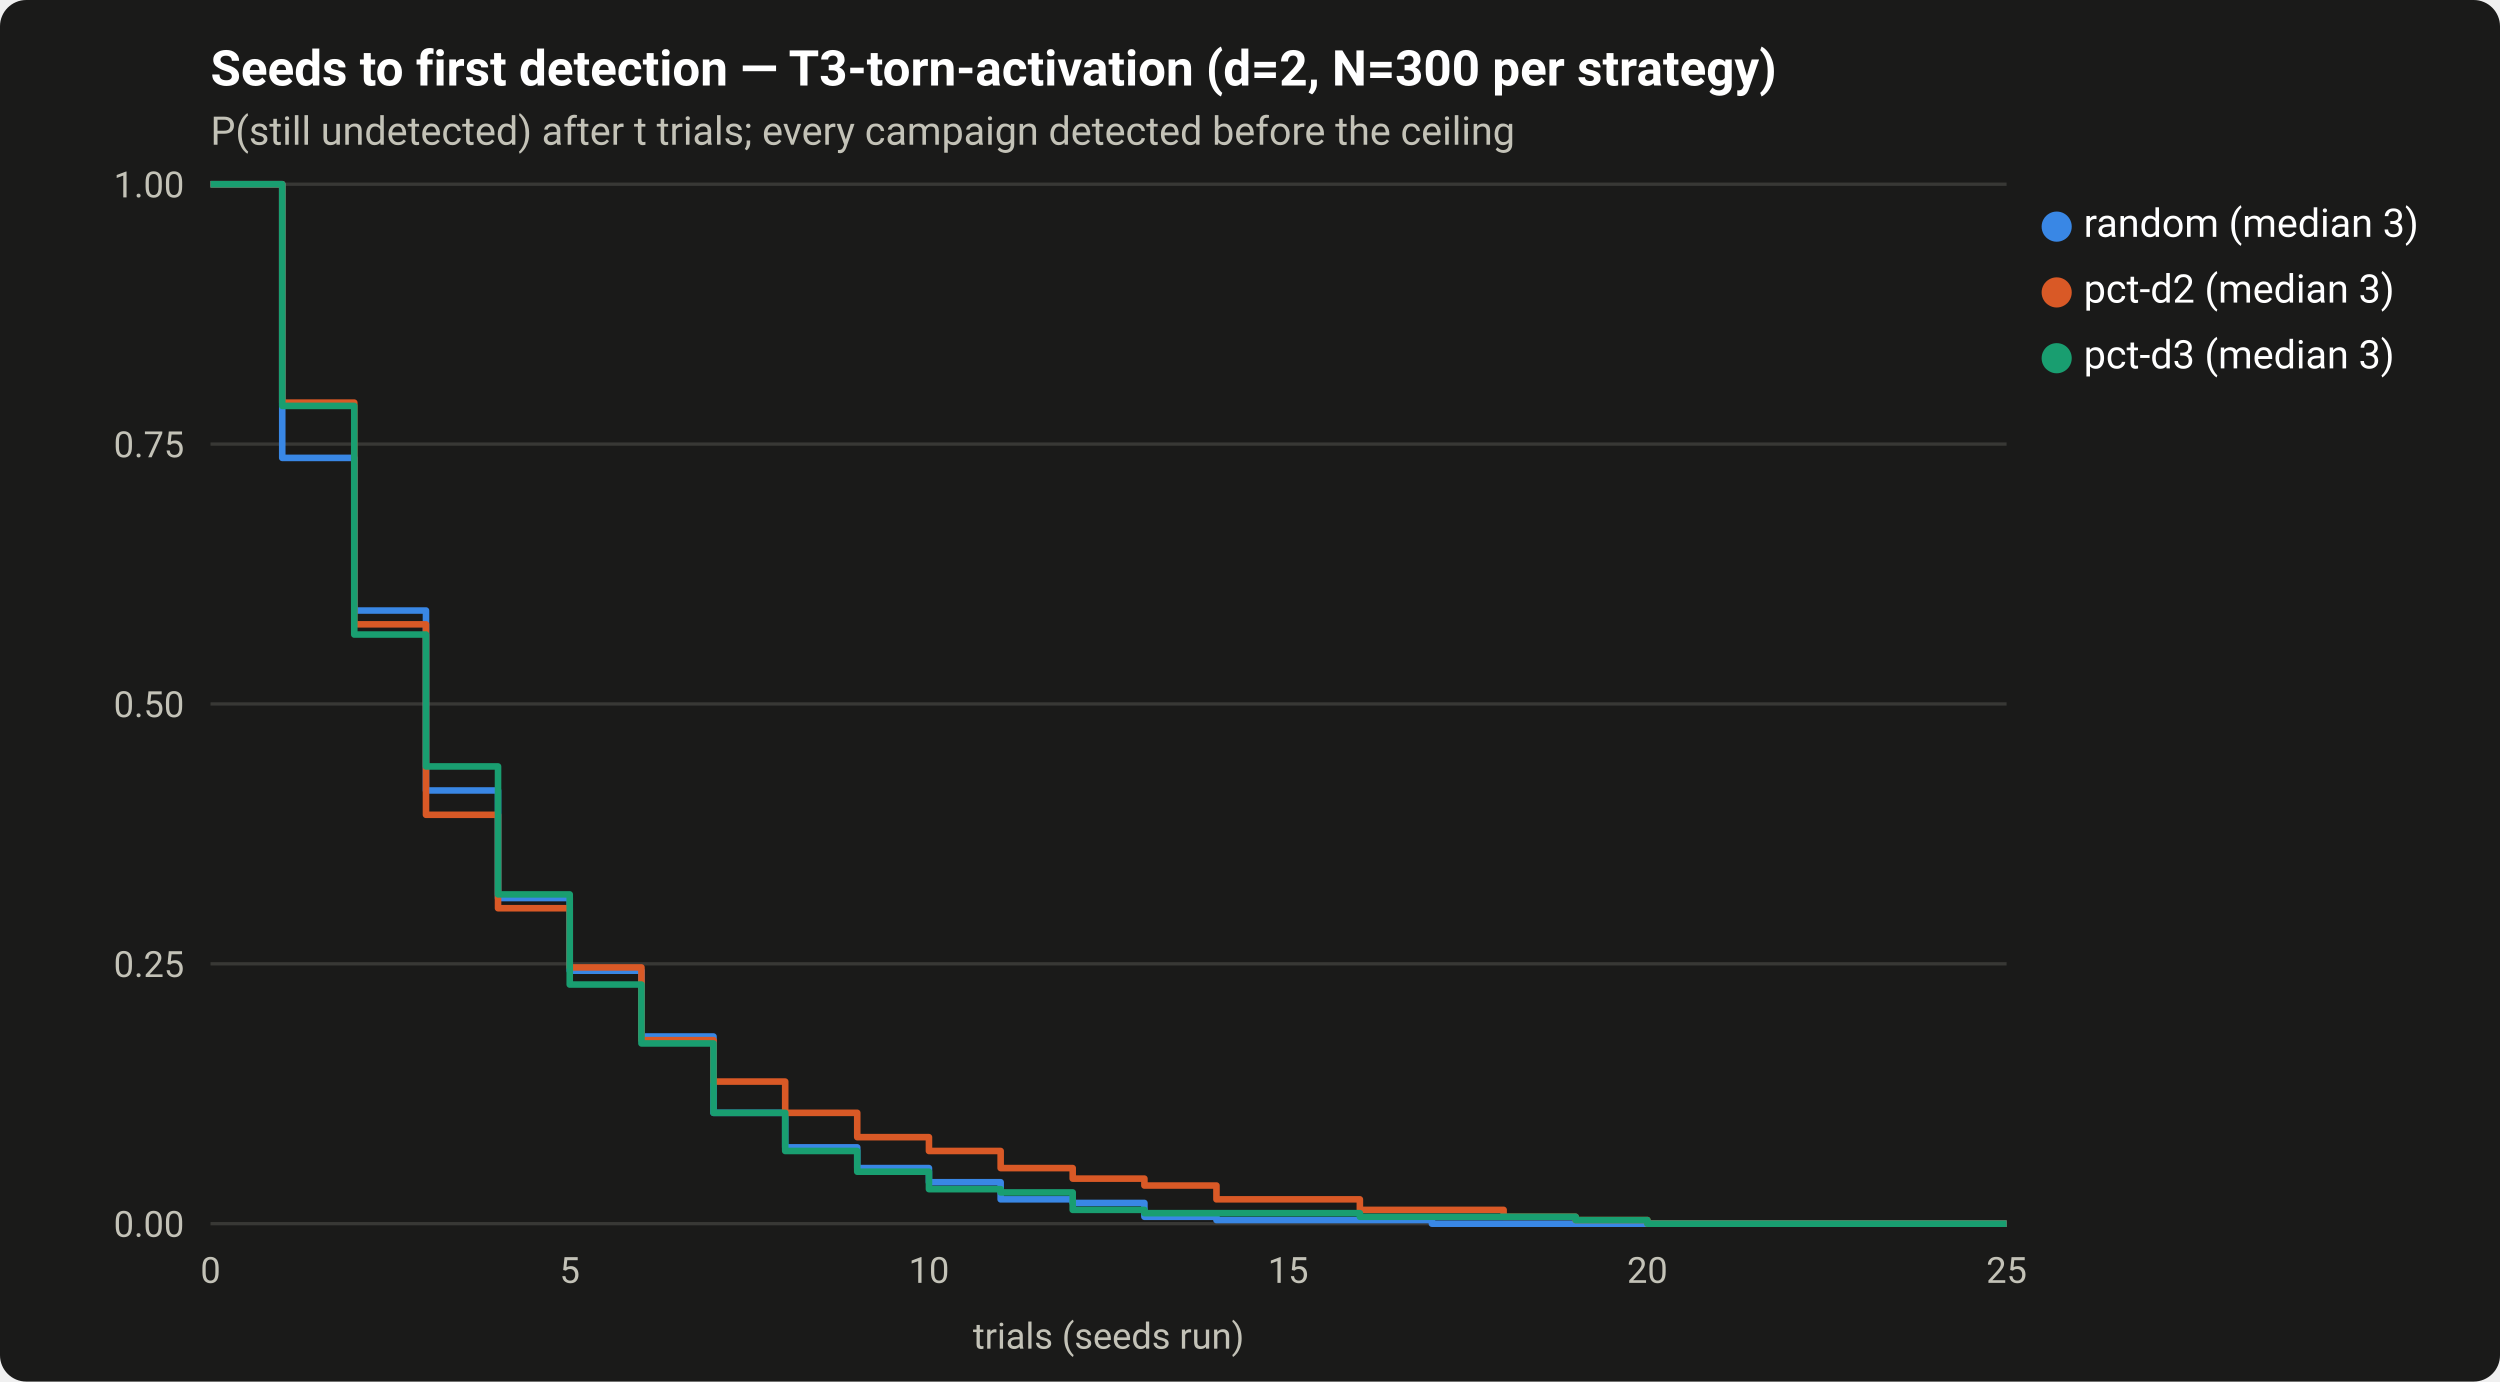
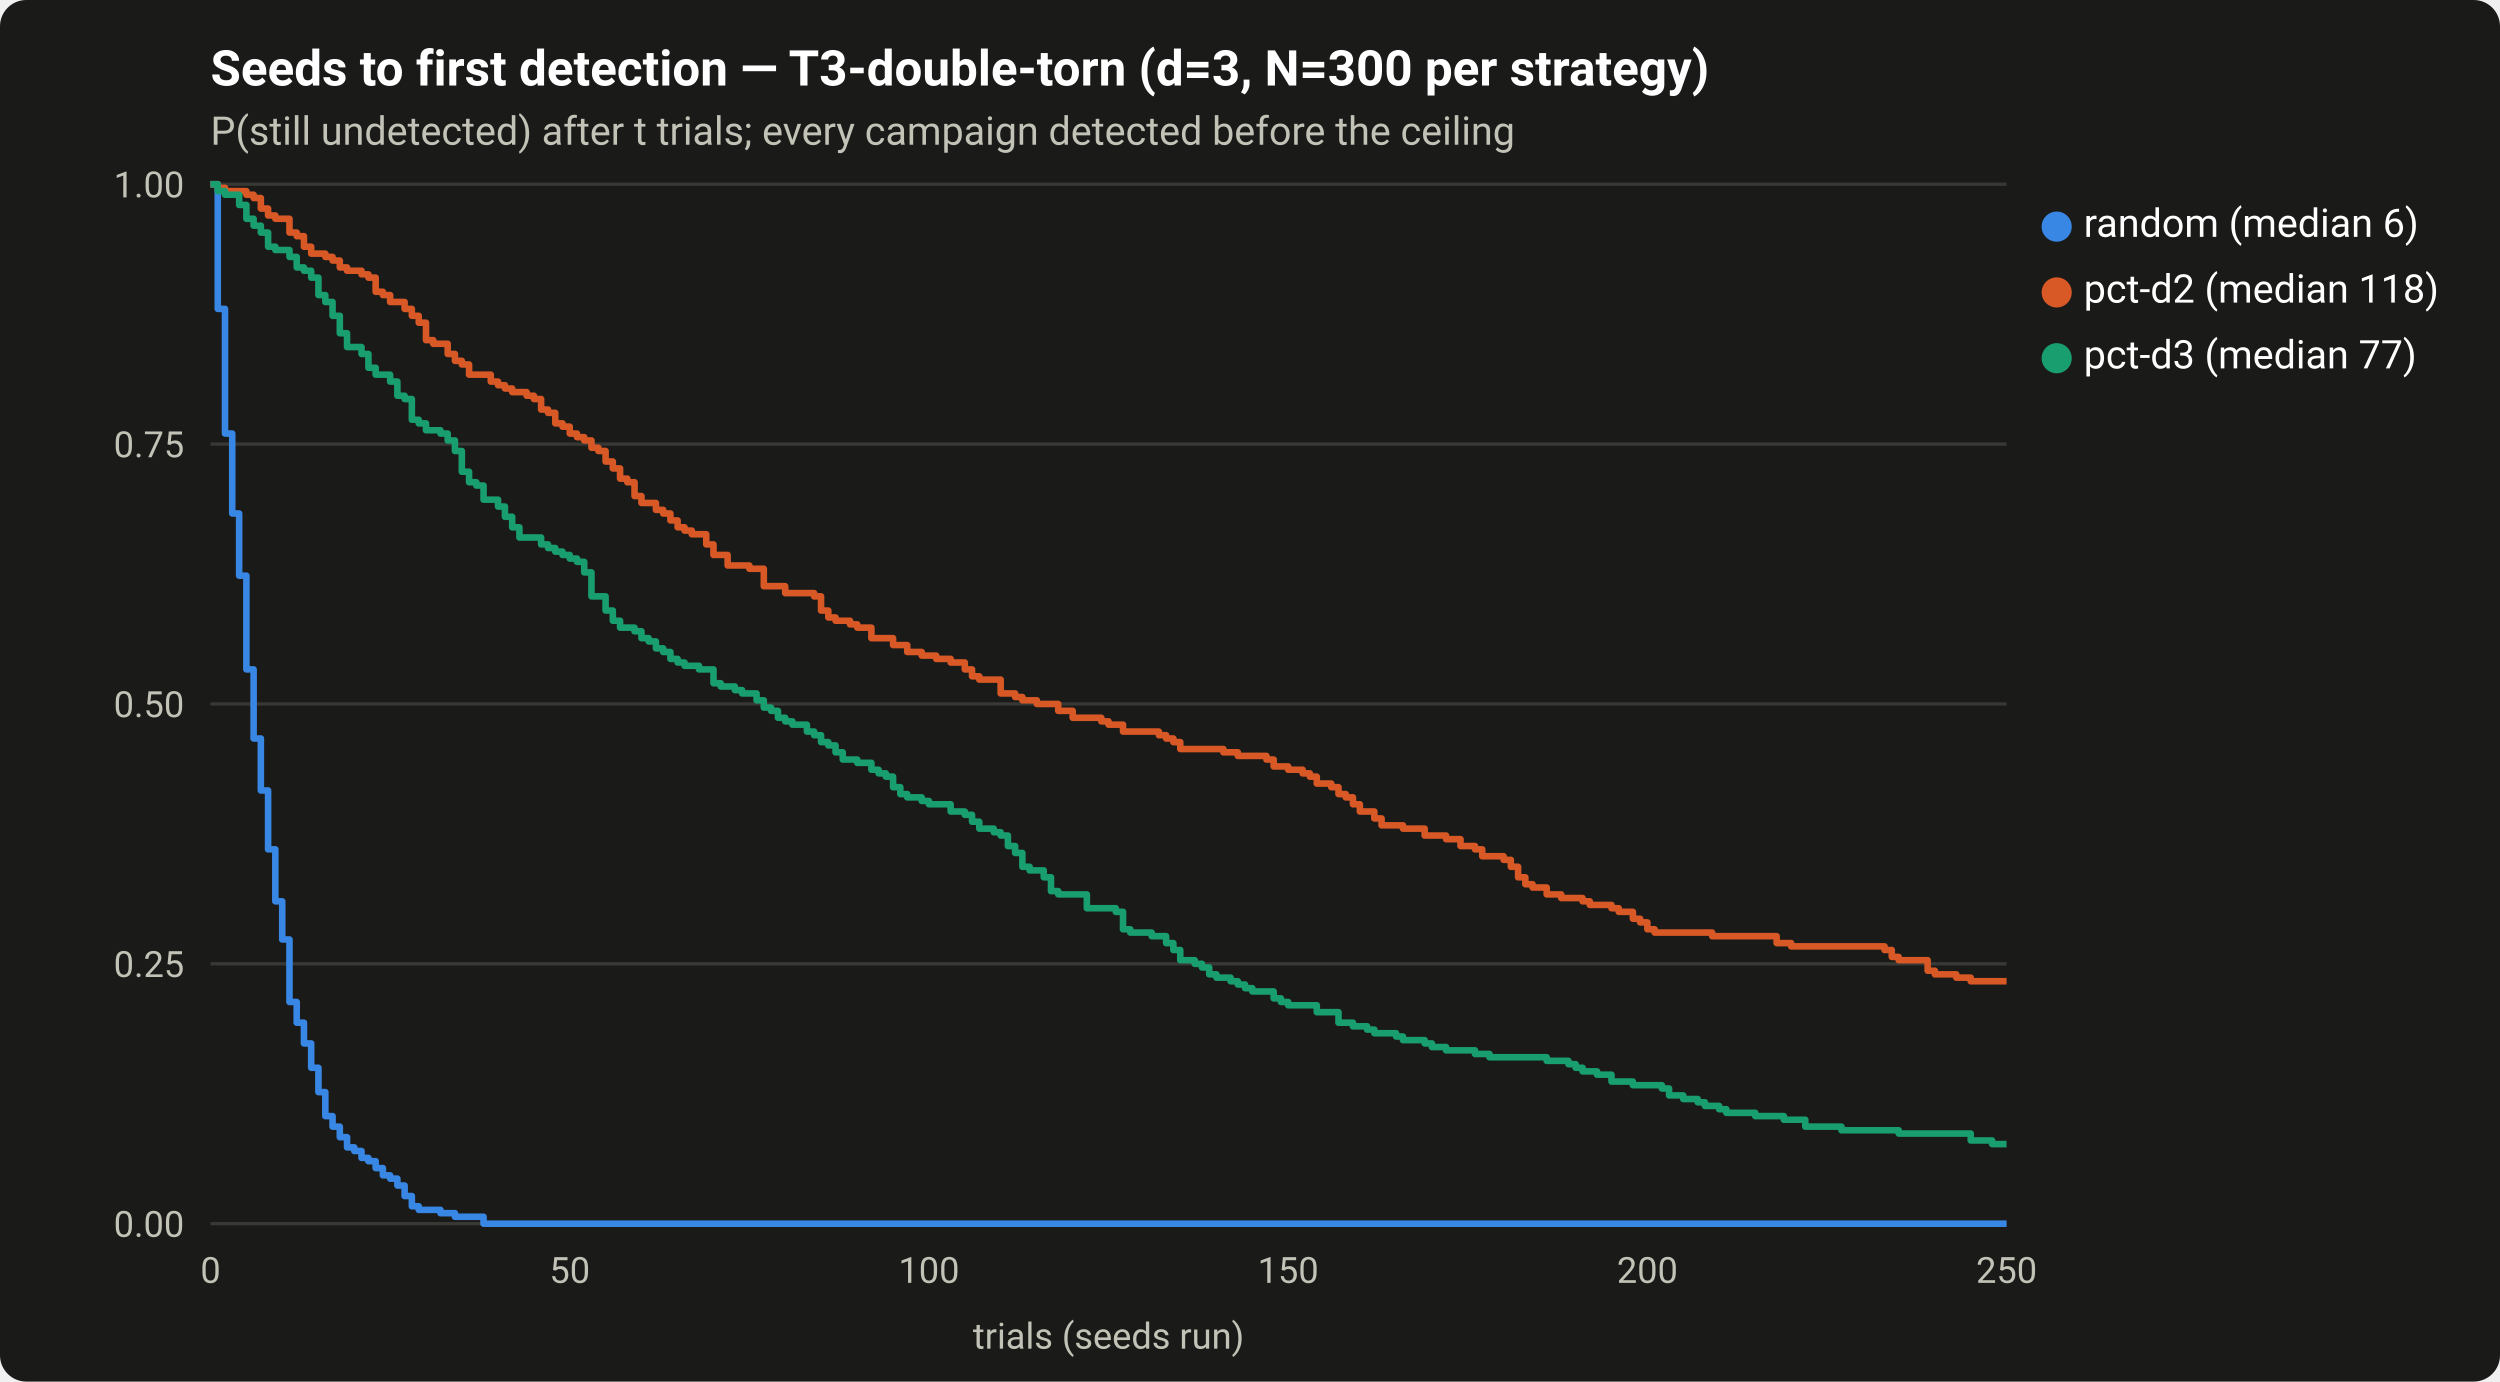
- <svg xmlns="http://www.w3.org/2000/svg" width="760" height="420" viewBox="0 0 760 420" role="img" aria-label="Kaplan-Meier detection curves for the depth-2 mutant">
+ <svg xmlns="http://www.w3.org/2000/svg" width="760" height="420" viewBox="0 0 760 420" role="img" aria-label="Kaplan-Meier detection curves for the depth-3 mutant">
  <rect width="760" height="420" fill="#1a1a19" rx="8" />
-   <text x="64" y="26" font-family="Roboto, system-ui, sans-serif" font-size="15" font-weight="600" fill="#ffffff">Seeds to first detection — T3-torn-activation (d=2, N=300 per strategy)</text>
+   <text x="64" y="26" font-family="Roboto, system-ui, sans-serif" font-size="15" font-weight="600" fill="#ffffff">Seeds to first detection — T3-double-torn (d=3, N=300 per strategy)</text>
  <text x="64" y="44" font-family="Roboto, system-ui, sans-serif" font-size="12" fill="#c3c2b7">P(still undetected) after t trials; every campaign detected before the ceiling</text>
  <line x1="64" y1="372.0" x2="610" y2="372.0" stroke="#383835" stroke-width="1" />
  <text x="56" y="376.0" font-family="Roboto, system-ui, sans-serif" font-size="11" fill="#c3c2b7" text-anchor="end">0.00</text>
  <line x1="64" y1="293.0" x2="610" y2="293.0" stroke="#383835" stroke-width="1" />
  <text x="56" y="297.0" font-family="Roboto, system-ui, sans-serif" font-size="11" fill="#c3c2b7" text-anchor="end">0.25</text>
  <line x1="64" y1="214.0" x2="610" y2="214.0" stroke="#383835" stroke-width="1" />
  <text x="56" y="218.0" font-family="Roboto, system-ui, sans-serif" font-size="11" fill="#c3c2b7" text-anchor="end">0.50</text>
  <line x1="64" y1="135.0" x2="610" y2="135.0" stroke="#383835" stroke-width="1" />
  <text x="56" y="139.0" font-family="Roboto, system-ui, sans-serif" font-size="11" fill="#c3c2b7" text-anchor="end">0.75</text>
  <line x1="64" y1="56.0" x2="610" y2="56.0" stroke="#383835" stroke-width="1" />
  <text x="56" y="60.0" font-family="Roboto, system-ui, sans-serif" font-size="11" fill="#c3c2b7" text-anchor="end">1.00</text>
  <text x="64.0" y="390" font-family="Roboto, system-ui, sans-serif" font-size="11" fill="#c3c2b7" text-anchor="middle">0</text>
-   <text x="173.2" y="390" font-family="Roboto, system-ui, sans-serif" font-size="11" fill="#c3c2b7" text-anchor="middle">5</text>
-   <text x="282.4" y="390" font-family="Roboto, system-ui, sans-serif" font-size="11" fill="#c3c2b7" text-anchor="middle">10</text>
-   <text x="391.6" y="390" font-family="Roboto, system-ui, sans-serif" font-size="11" fill="#c3c2b7" text-anchor="middle">15</text>
-   <text x="500.8" y="390" font-family="Roboto, system-ui, sans-serif" font-size="11" fill="#c3c2b7" text-anchor="middle">20</text>
-   <text x="610.0" y="390" font-family="Roboto, system-ui, sans-serif" font-size="11" fill="#c3c2b7" text-anchor="middle">25</text>
+   <text x="173.2" y="390" font-family="Roboto, system-ui, sans-serif" font-size="11" fill="#c3c2b7" text-anchor="middle">50</text>
+   <text x="282.4" y="390" font-family="Roboto, system-ui, sans-serif" font-size="11" fill="#c3c2b7" text-anchor="middle">100</text>
+   <text x="391.6" y="390" font-family="Roboto, system-ui, sans-serif" font-size="11" fill="#c3c2b7" text-anchor="middle">150</text>
+   <text x="500.8" y="390" font-family="Roboto, system-ui, sans-serif" font-size="11" fill="#c3c2b7" text-anchor="middle">200</text>
+   <text x="610.0" y="390" font-family="Roboto, system-ui, sans-serif" font-size="11" fill="#c3c2b7" text-anchor="middle">250</text>
  <text x="337" y="410" font-family="Roboto, system-ui, sans-serif" font-size="11" fill="#c3c2b7" text-anchor="middle">trials (seeds run)</text>
-   <path d="M 64.0 56.0 H 85.8 V 139.2 H 107.7 V 185.6 H 129.5 V 240.3 H 151.4 V 273.0 H 173.2 V 295.1 H 195.0 V 315.1 H 216.9 V 338.3 H 238.7 V 348.8 H 260.6 V 355.1 H 282.4 V 359.4 H 304.2 V 364.6 H 326.1 V 365.7 H 347.9 V 369.9 H 369.8 V 370.9 H 435.3 V 372.0 H 610.0" fill="none" stroke="#3987e5" stroke-width="2" stroke-linejoin="round" />
+   <path d="M 64.0 56.0 H 66.2 V 93.9 H 68.4 V 131.8 H 70.6 V 156.1 H 72.7 V 175.0 H 74.9 V 203.5 H 77.1 V 224.5 H 79.3 V 240.3 H 81.5 V 258.2 H 83.7 V 274.0 H 85.8 V 285.6 H 88.0 V 304.6 H 90.2 V 310.9 H 92.4 V 317.2 H 94.6 V 324.6 H 96.8 V 332.0 H 98.9 V 339.3 H 101.1 V 342.5 H 103.3 V 345.7 H 105.5 V 348.8 H 107.7 V 349.9 H 109.9 V 352.0 H 112.0 V 353.0 H 114.2 V 355.1 H 116.4 V 357.3 H 118.6 V 358.3 H 120.8 V 360.4 H 123.0 V 363.6 H 125.2 V 366.7 H 127.3 V 367.8 H 133.9 V 368.8 H 138.3 V 369.9 H 147.0 V 372.0 H 610.0" fill="none" stroke="#3987e5" stroke-width="2" stroke-linejoin="round" />
  <text x="620" y="72" font-family="Roboto, system-ui, sans-serif" font-size="12" fill="#ffffff">
-     <tspan fill="#3987e5">●</tspan> random (median 3)</text>
-   <path d="M 64.0 56.0 H 85.8 V 122.4 H 107.7 V 189.8 H 129.5 V 247.7 H 151.4 V 276.1 H 173.2 V 294.1 H 195.0 V 316.2 H 216.9 V 328.8 H 238.7 V 338.3 H 260.6 V 345.7 H 282.4 V 349.9 H 304.2 V 355.1 H 326.1 V 358.3 H 347.9 V 360.4 H 369.8 V 364.6 H 413.4 V 367.8 H 457.1 V 369.9 H 479.0 V 370.9 H 500.8 V 372.0 H 610.0" fill="none" stroke="#d95926" stroke-width="2" stroke-linejoin="round" />
+     <tspan fill="#3987e5">●</tspan> random (median 6)</text>
+   <path d="M 64.0 56.0 H 66.2 V 57.1 H 68.4 V 58.1 H 74.9 V 59.2 H 77.1 V 60.2 H 79.3 V 63.4 H 81.5 V 65.5 H 83.7 V 66.5 H 88.0 V 70.7 H 90.2 V 71.8 H 92.4 V 75.0 H 94.6 V 77.1 H 98.9 V 78.1 H 101.1 V 79.2 H 103.3 V 81.3 H 105.5 V 82.3 H 109.9 V 83.4 H 112.0 V 84.4 H 114.2 V 88.7 H 116.4 V 89.7 H 118.6 V 91.8 H 123.0 V 93.9 H 125.2 V 96.0 H 127.3 V 98.1 H 129.5 V 103.4 H 131.7 V 104.5 H 136.1 V 107.6 H 138.3 V 109.7 H 140.4 V 110.8 H 142.6 V 113.9 H 149.2 V 116.0 H 151.4 V 117.1 H 153.5 V 118.1 H 155.7 V 119.2 H 160.1 V 120.3 H 162.3 V 121.3 H 164.5 V 124.5 H 166.6 V 125.5 H 168.8 V 128.7 H 171.0 V 129.7 H 173.2 V 131.8 H 175.4 V 132.9 H 177.6 V 133.9 H 179.8 V 136.1 H 181.9 V 137.1 H 184.1 V 140.3 H 186.3 V 142.4 H 188.5 V 145.5 H 190.7 V 146.6 H 192.9 V 150.8 H 195.0 V 152.9 H 199.4 V 155.0 H 201.6 V 156.1 H 203.8 V 158.2 H 206.0 V 160.3 H 208.1 V 161.3 H 210.3 V 162.4 H 214.7 V 165.5 H 216.9 V 168.7 H 221.2 V 171.9 H 227.8 V 172.9 H 232.2 V 178.2 H 238.7 V 180.3 H 247.5 V 181.3 H 249.6 V 185.6 H 251.8 V 187.7 H 254.0 V 188.7 H 258.4 V 189.8 H 260.6 V 190.8 H 264.9 V 194.0 H 271.5 V 196.1 H 275.8 V 198.2 H 280.2 V 199.3 H 284.6 V 200.3 H 289.0 V 201.4 H 293.3 V 203.5 H 295.5 V 205.6 H 297.7 V 206.6 H 304.2 V 210.8 H 308.6 V 211.9 H 310.8 V 212.9 H 315.2 V 214.0 H 321.7 V 216.1 H 326.1 V 218.2 H 334.8 V 219.3 H 337.0 V 220.3 H 341.4 V 222.4 H 352.3 V 223.5 H 354.5 V 224.5 H 356.7 V 225.6 H 358.8 V 227.7 H 371.9 V 228.7 H 376.3 V 229.8 H 385.0 V 230.9 H 387.2 V 233.0 H 391.6 V 234.0 H 396.0 V 235.1 H 398.2 V 236.1 H 400.3 V 238.2 H 404.7 V 239.3 H 406.9 V 241.4 H 409.1 V 242.4 H 411.3 V 244.5 H 413.4 V 246.7 H 417.8 V 248.8 H 420.0 V 250.9 H 426.5 V 251.9 H 433.1 V 254.0 H 439.6 V 255.1 H 444.0 V 257.2 H 448.4 V 258.2 H 450.6 V 260.3 H 457.1 V 261.4 H 459.3 V 263.5 H 461.5 V 266.7 H 463.7 V 268.8 H 465.9 V 269.8 H 470.2 V 271.9 H 474.6 V 273.0 H 481.1 V 274.0 H 483.3 V 275.1 H 489.9 V 276.1 H 492.1 V 277.2 H 496.4 V 279.3 H 498.6 V 280.4 H 500.8 V 282.5 H 503.0 V 283.5 H 520.5 V 284.6 H 540.1 V 286.7 H 544.5 V 287.7 H 572.9 V 288.8 H 575.1 V 290.9 H 577.2 V 291.9 H 586.0 V 295.1 H 588.2 V 296.2 H 594.7 V 297.2 H 599.1 V 298.3 H 610.0" fill="none" stroke="#d95926" stroke-width="2" stroke-linejoin="round" />
  <text x="620" y="92" font-family="Roboto, system-ui, sans-serif" font-size="12" fill="#ffffff">
-     <tspan fill="#d95926">●</tspan> pct-d2 (median 3)</text>
-   <path d="M 64.0 56.0 H 85.8 V 123.4 H 107.7 V 192.9 H 129.5 V 233.0 H 151.4 V 271.9 H 173.2 V 299.3 H 195.0 V 317.2 H 216.9 V 338.3 H 238.7 V 349.9 H 260.6 V 356.2 H 282.4 V 361.5 H 304.2 V 362.5 H 326.1 V 367.8 H 347.9 V 368.8 H 413.4 V 369.9 H 479.0 V 370.9 H 500.8 V 372.0 H 610.0" fill="none" stroke="#199e70" stroke-width="2" stroke-linejoin="round" />
+     <tspan fill="#d95926">●</tspan> pct-d2 (median 118)</text>
+   <path d="M 64.0 56.0 H 66.2 V 58.1 H 68.4 V 59.2 H 72.7 V 62.3 H 74.9 V 66.5 H 77.1 V 68.6 H 79.3 V 70.7 H 81.5 V 75.0 H 83.7 V 76.0 H 88.0 V 78.1 H 90.2 V 81.3 H 92.4 V 82.3 H 94.6 V 84.4 H 96.8 V 89.7 H 98.9 V 91.8 H 101.1 V 96.0 H 103.3 V 101.3 H 105.5 V 105.5 H 109.9 V 107.6 H 112.0 V 111.8 H 114.2 V 113.9 H 118.6 V 116.0 H 120.8 V 120.3 H 123.0 V 121.3 H 125.2 V 127.6 H 127.3 V 128.7 H 129.5 V 130.8 H 133.9 V 131.8 H 136.1 V 133.9 H 138.3 V 137.1 H 140.4 V 143.4 H 142.6 V 146.6 H 144.8 V 147.6 H 147.0 V 151.9 H 151.4 V 154.0 H 153.5 V 157.1 H 155.7 V 160.3 H 157.9 V 163.4 H 164.5 V 165.5 H 166.6 V 166.6 H 168.8 V 167.7 H 171.0 V 168.7 H 173.2 V 169.8 H 175.4 V 170.8 H 177.6 V 174.0 H 179.8 V 181.3 H 184.1 V 185.6 H 186.3 V 188.7 H 188.5 V 190.8 H 192.9 V 191.9 H 195.0 V 194.0 H 197.2 V 195.0 H 199.4 V 197.1 H 201.6 V 198.2 H 203.8 V 200.3 H 206.0 V 201.4 H 208.1 V 202.4 H 212.5 V 203.5 H 216.9 V 207.7 H 219.1 V 208.7 H 223.4 V 209.8 H 225.6 V 210.8 H 230.0 V 212.9 H 232.2 V 215.1 H 234.4 V 216.1 H 236.5 V 218.2 H 238.7 V 219.3 H 240.9 V 220.3 H 245.3 V 222.4 H 247.5 V 223.5 H 249.6 V 225.6 H 251.8 V 226.6 H 254.0 V 228.7 H 256.2 V 230.9 H 260.6 V 231.9 H 264.9 V 234.0 H 267.1 V 235.1 H 269.3 V 236.1 H 271.5 V 239.3 H 273.7 V 241.4 H 275.8 V 242.4 H 280.2 V 243.5 H 282.4 V 244.5 H 289.0 V 246.7 H 293.3 V 247.7 H 295.5 V 249.8 H 297.7 V 251.9 H 302.1 V 253.0 H 304.2 V 254.0 H 306.4 V 257.2 H 308.6 V 259.3 H 310.8 V 263.5 H 313.0 V 264.6 H 317.3 V 266.7 H 319.5 V 270.9 H 321.7 V 271.9 H 330.4 V 276.1 H 339.2 V 277.2 H 341.4 V 282.5 H 343.6 V 283.5 H 350.1 V 284.6 H 354.5 V 286.7 H 356.7 V 288.8 H 358.8 V 291.9 H 363.2 V 293.0 H 365.4 V 294.1 H 367.6 V 296.2 H 369.8 V 297.2 H 374.1 V 298.3 H 376.3 V 299.3 H 378.5 V 300.4 H 380.7 V 301.4 H 387.2 V 303.5 H 389.4 V 304.6 H 391.6 V 305.6 H 400.3 V 307.7 H 406.9 V 310.9 H 411.3 V 312.0 H 415.6 V 313.0 H 417.8 V 314.1 H 424.4 V 315.1 H 426.5 V 316.2 H 433.1 V 317.2 H 435.3 V 318.3 H 439.6 V 319.3 H 448.4 V 320.4 H 452.8 V 321.4 H 470.2 V 322.5 H 476.8 V 323.5 H 479.0 V 324.6 H 481.1 V 325.7 H 485.5 V 326.7 H 489.9 V 328.8 H 496.4 V 329.9 H 505.2 V 330.9 H 507.4 V 333.0 H 511.7 V 334.1 H 516.1 V 335.1 H 518.3 V 336.2 H 522.6 V 337.2 H 524.8 V 338.3 H 533.6 V 339.3 H 542.3 V 340.4 H 548.8 V 342.5 H 559.8 V 343.6 H 577.2 V 344.6 H 599.1 V 346.7 H 605.6 V 347.8 H 610.0" fill="none" stroke="#199e70" stroke-width="2" stroke-linejoin="round" />
  <text x="620" y="112" font-family="Roboto, system-ui, sans-serif" font-size="12" fill="#ffffff">
-     <tspan fill="#199e70">●</tspan> pct-d3 (median 3)</text>
+     <tspan fill="#199e70">●</tspan> pct-d3 (median 77)</text>
</svg>
